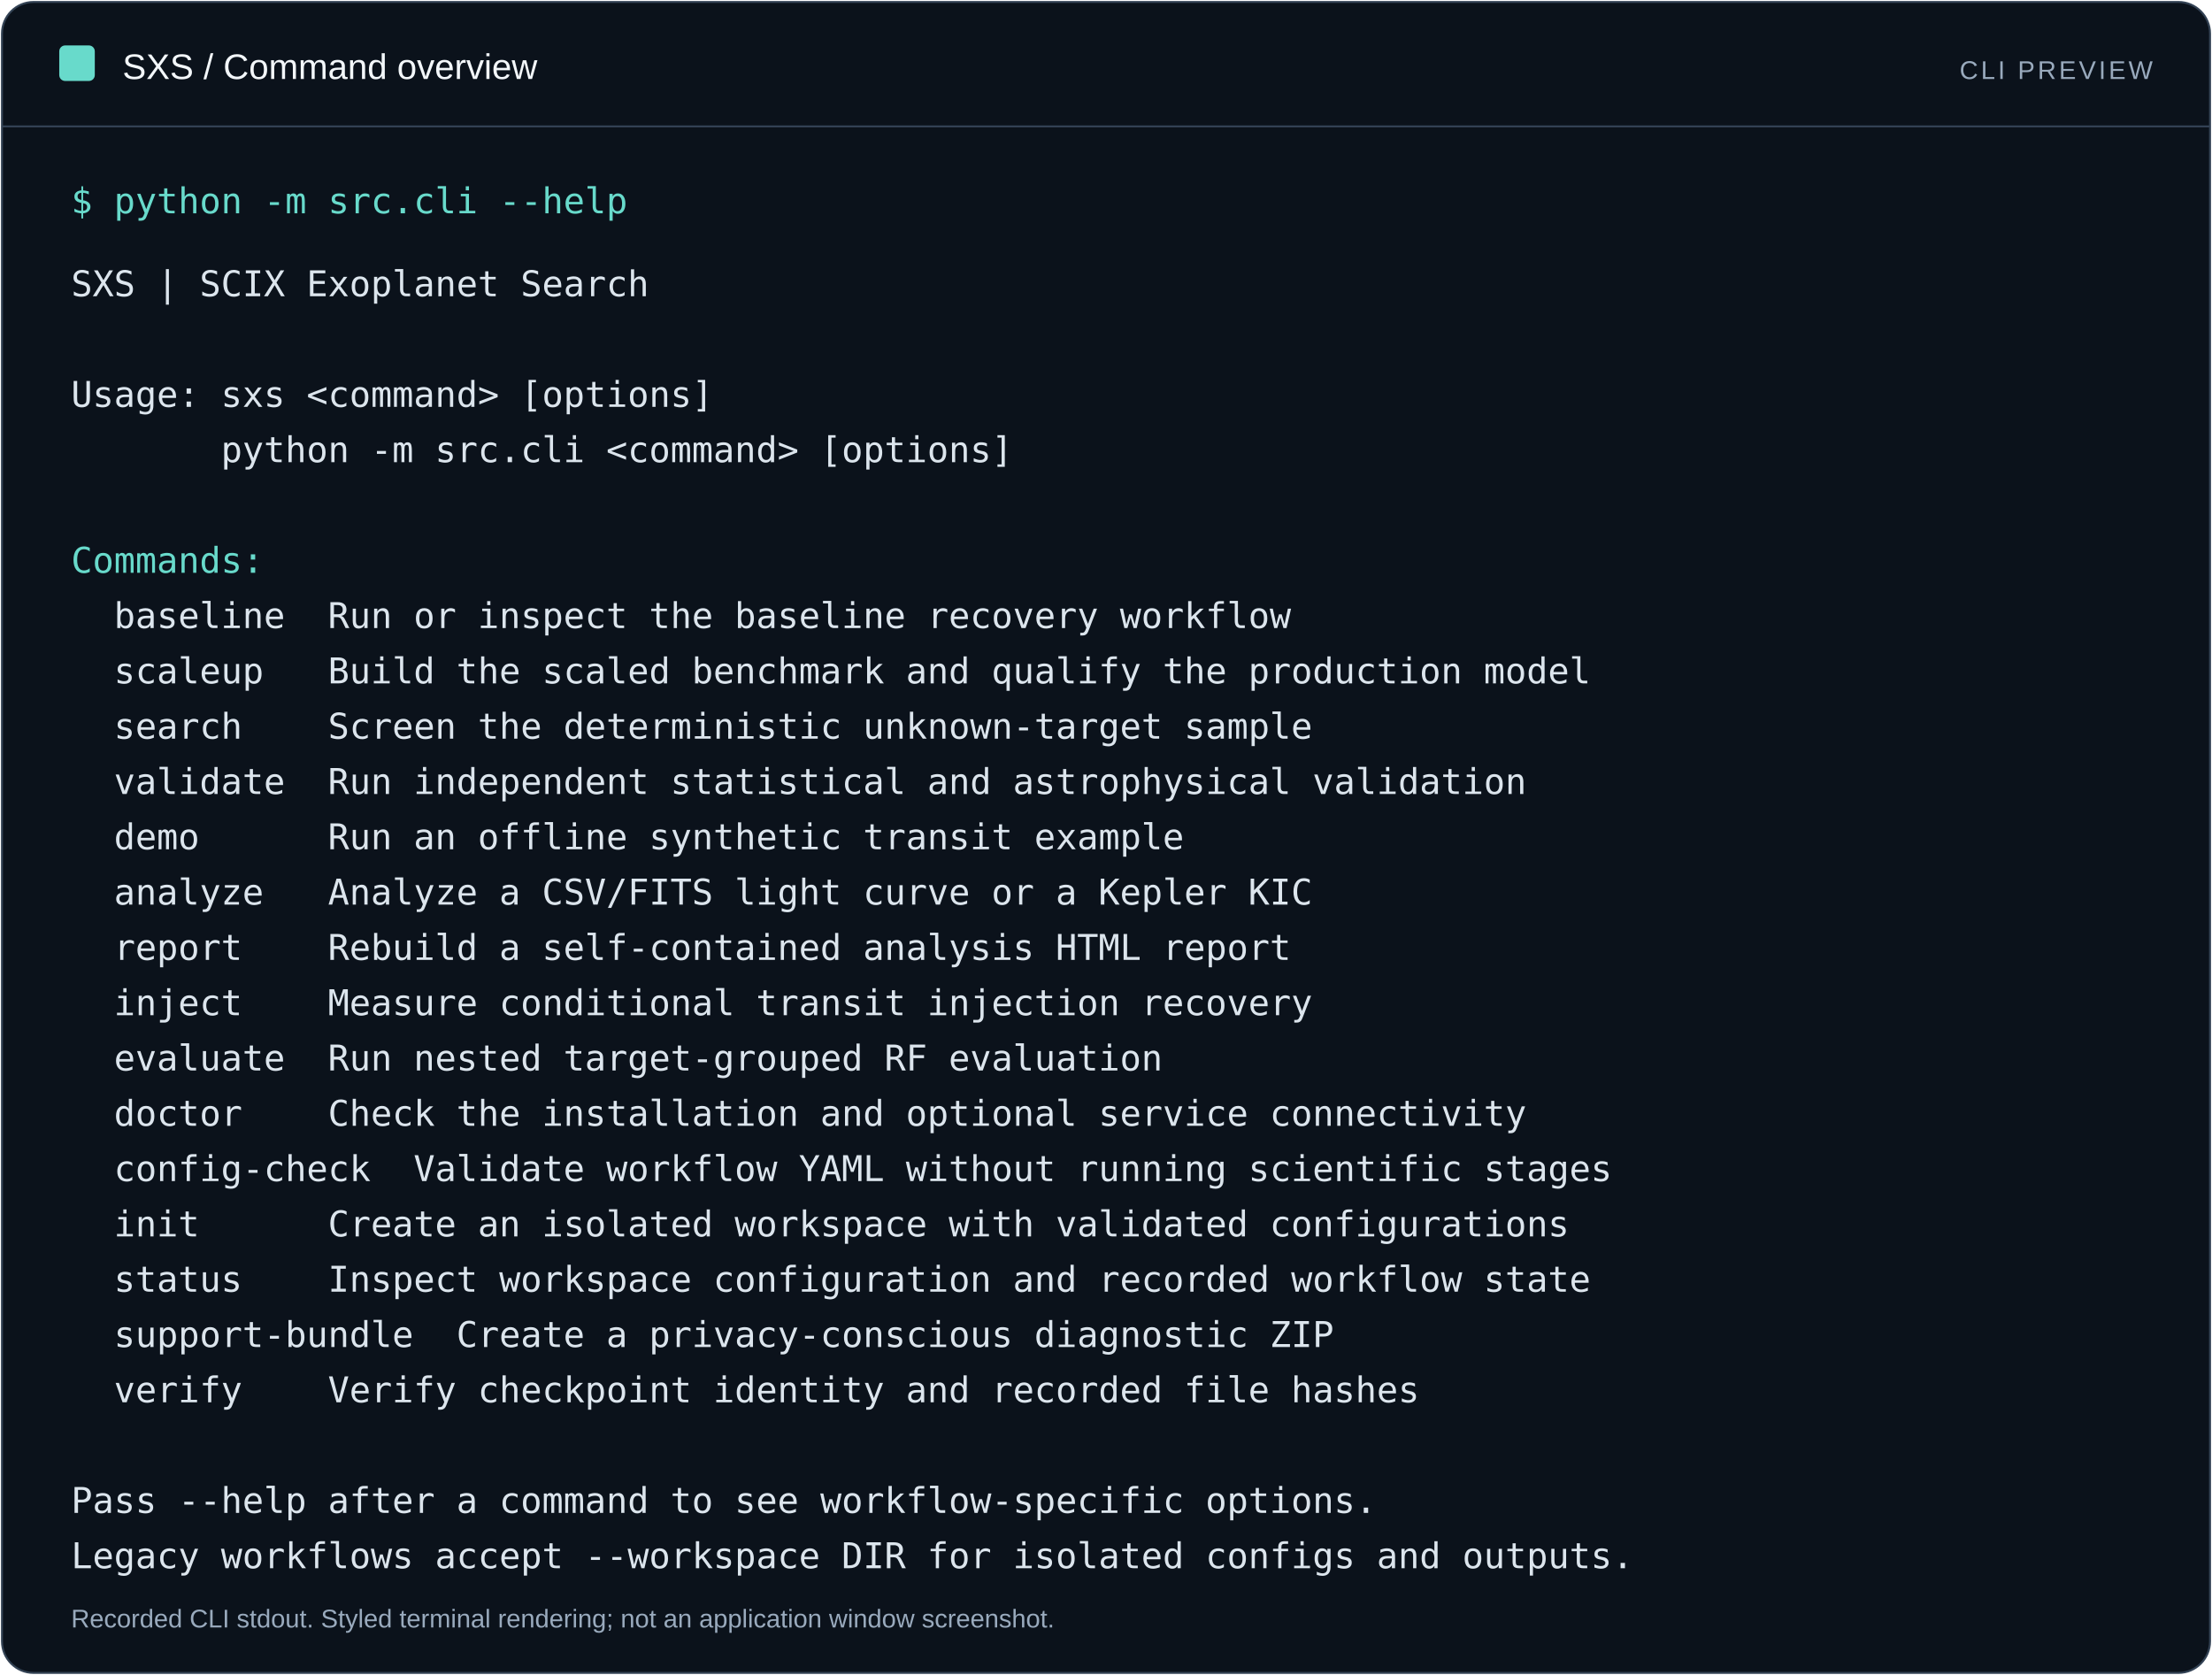
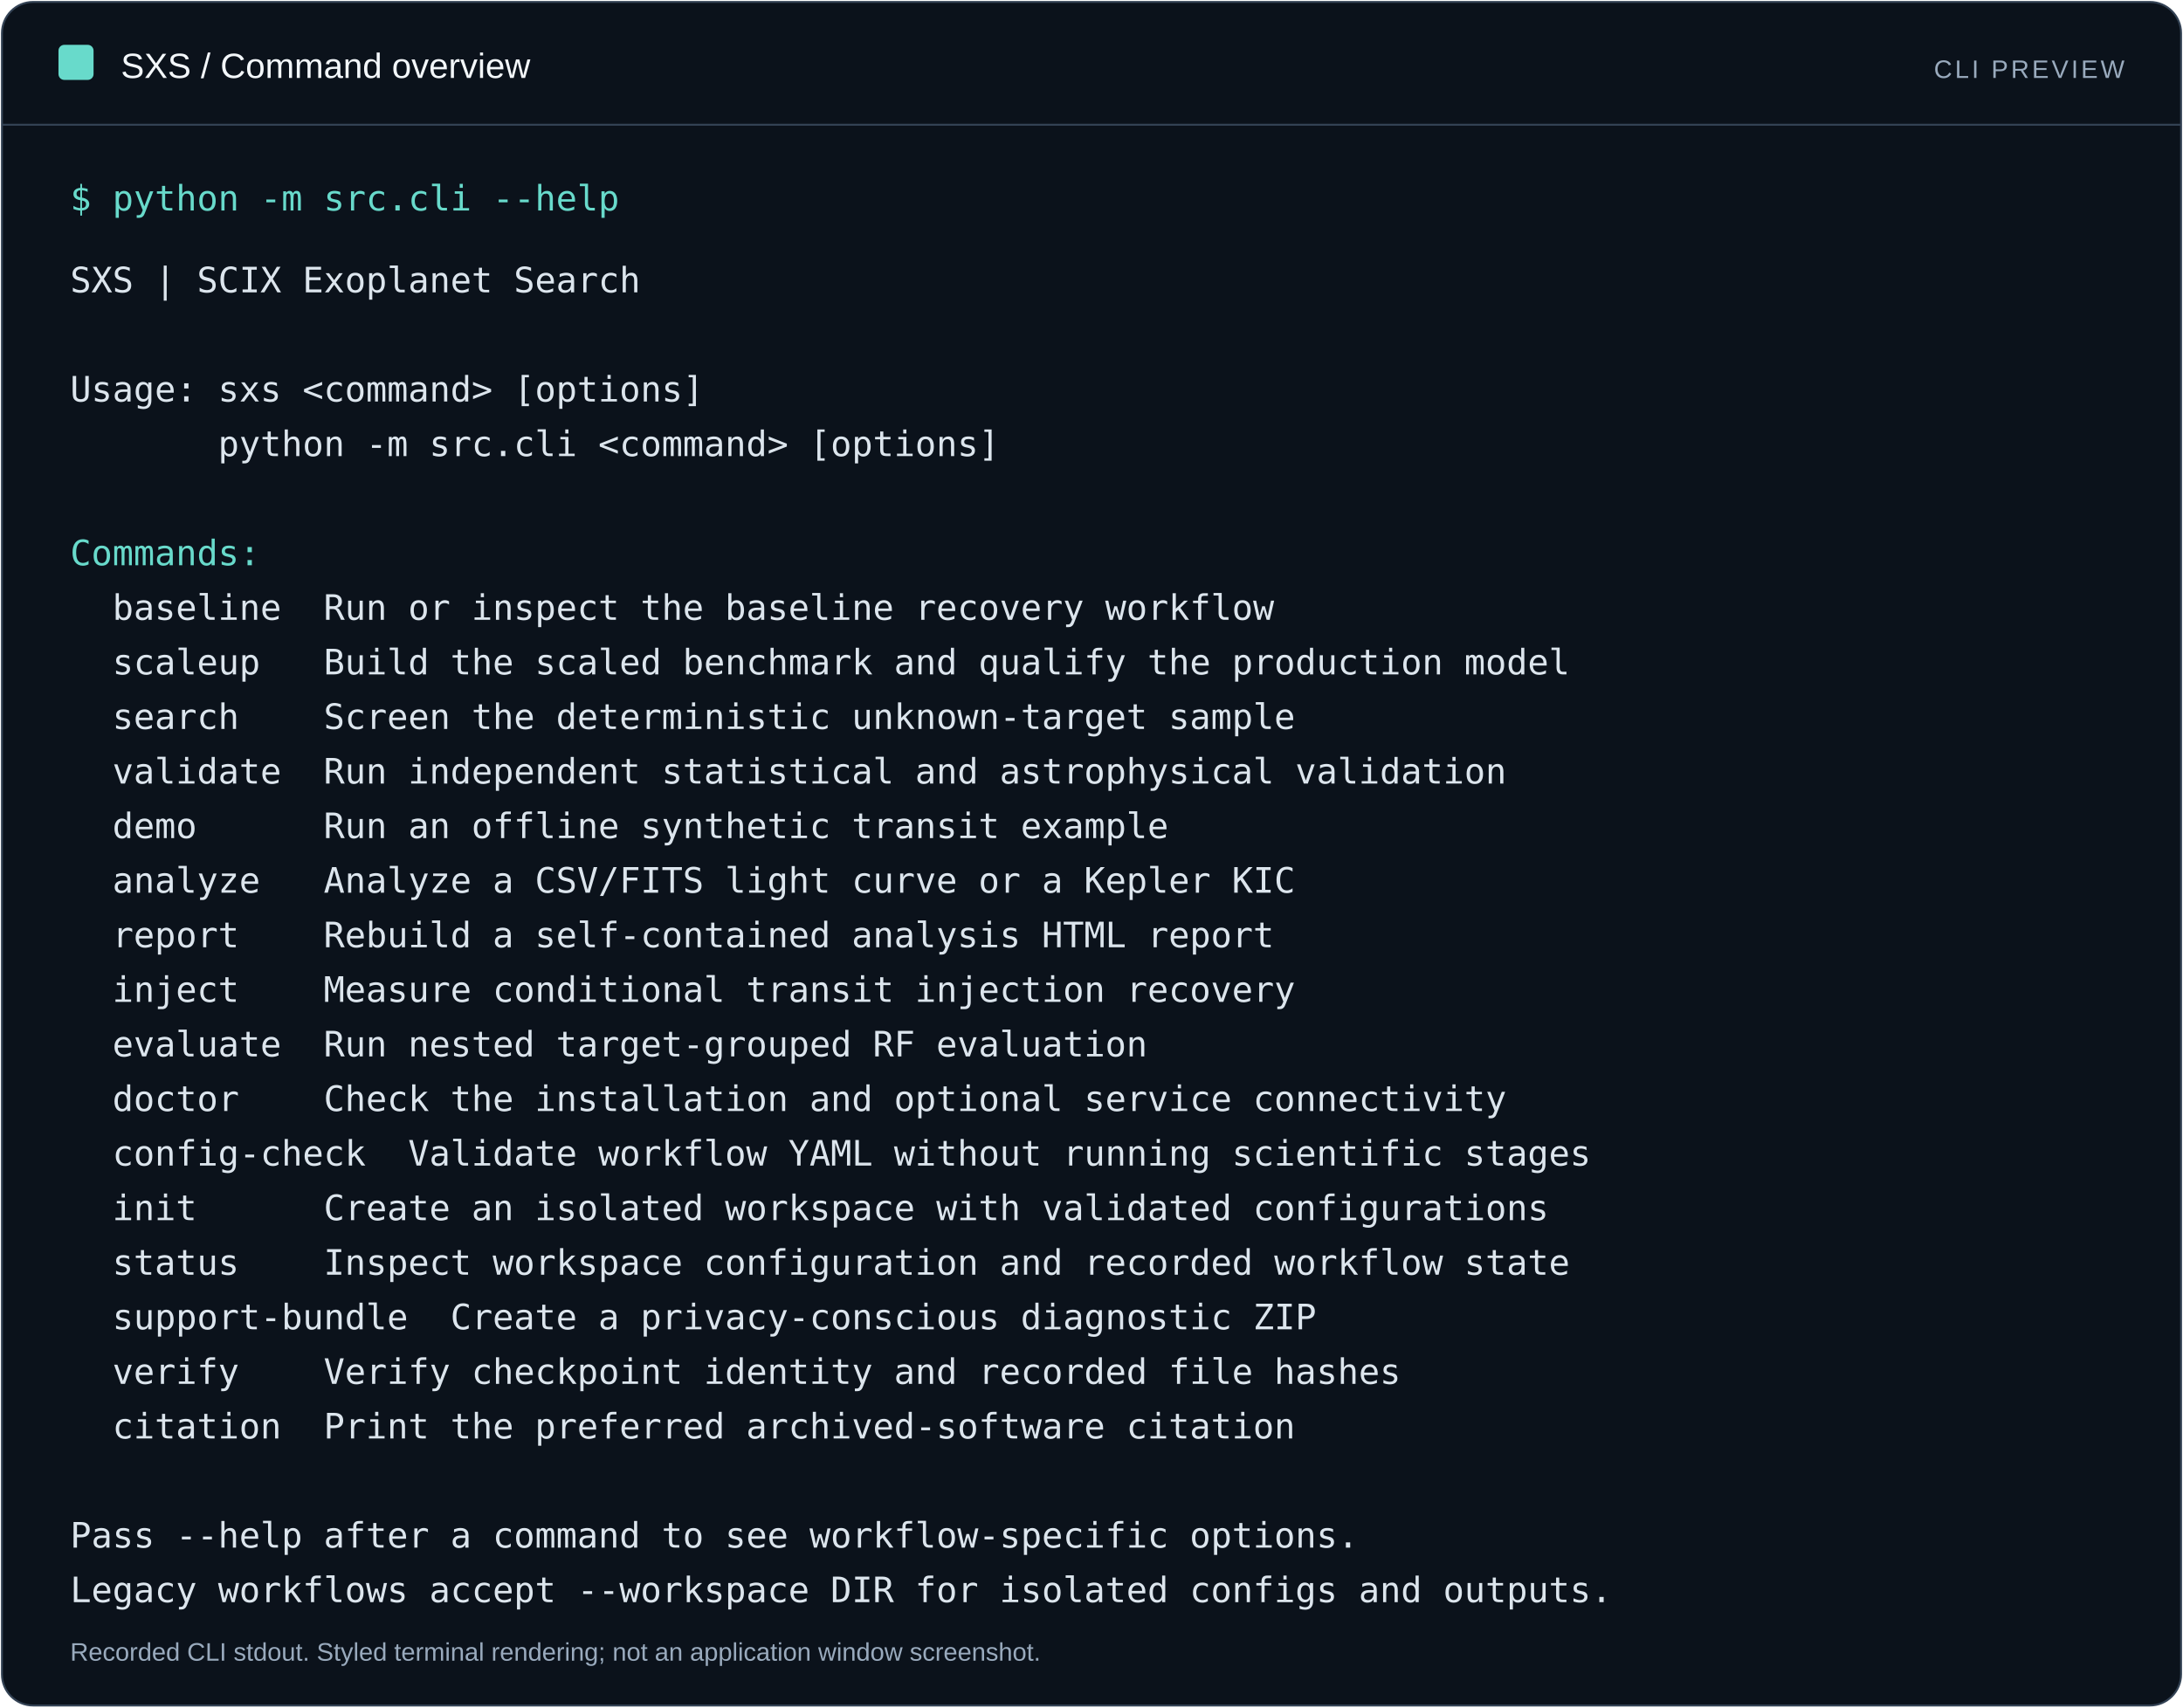
- <svg xmlns="http://www.w3.org/2000/svg" width="1120" height="848" viewBox="0 0 1120 848" role="img" aria-labelledby="title desc">
-   <rect x="1" y="1" width="1118" height="846" rx="16" fill="#0b121b" stroke="#334254" />
+ <svg xmlns="http://www.w3.org/2000/svg" width="1120" height="876" viewBox="0 0 1120 876" role="img" aria-labelledby="title desc">
+   <rect x="1" y="1" width="1118" height="874" rx="16" fill="#0b121b" stroke="#334254" />
  <path d="M1 64H1119" stroke="#334254" />
  <rect x="30" y="23" width="18" height="18" rx="3" fill="#68dacb" />
  <text x="62" y="40" font-family="Arial, sans-serif" font-size="18" fill="#f3f7fa">SXS / Command overview</text>
  <text x="1090" y="40" text-anchor="end" font-family="Arial, sans-serif" font-size="13" letter-spacing="1.4" fill="#99aabd">CLI PREVIEW</text>
  <g font-family="Consolas, DejaVu Sans Mono, monospace" font-size="18">
    <text x="36" y="108" fill="#68dacb">$ python -m src.cli --help</text>
    <text x="36" y="150" fill="#dce5ed" xml:space="preserve">SXS | SCIX Exoplanet Search</text>
    <text x="36" y="178" fill="#dce5ed" xml:space="preserve" />
    <text x="36" y="206" fill="#dce5ed" xml:space="preserve">Usage: sxs &lt;command&gt; [options]</text>
    <text x="36" y="234" fill="#dce5ed" xml:space="preserve">       python -m src.cli &lt;command&gt; [options]</text>
    <text x="36" y="262" fill="#dce5ed" xml:space="preserve" />
    <text x="36" y="290" fill="#68dacb" xml:space="preserve">Commands:</text>
    <text x="36" y="318" fill="#dce5ed" xml:space="preserve">  baseline  Run or inspect the baseline recovery workflow</text>
    <text x="36" y="346" fill="#dce5ed" xml:space="preserve">  scaleup   Build the scaled benchmark and qualify the production model</text>
    <text x="36" y="374" fill="#dce5ed" xml:space="preserve">  search    Screen the deterministic unknown-target sample</text>
    <text x="36" y="402" fill="#dce5ed" xml:space="preserve">  validate  Run independent statistical and astrophysical validation</text>
    <text x="36" y="430" fill="#dce5ed" xml:space="preserve">  demo      Run an offline synthetic transit example</text>
    <text x="36" y="458" fill="#dce5ed" xml:space="preserve">  analyze   Analyze a CSV/FITS light curve or a Kepler KIC</text>
    <text x="36" y="486" fill="#dce5ed" xml:space="preserve">  report    Rebuild a self-contained analysis HTML report</text>
    <text x="36" y="514" fill="#dce5ed" xml:space="preserve">  inject    Measure conditional transit injection recovery</text>
    <text x="36" y="542" fill="#dce5ed" xml:space="preserve">  evaluate  Run nested target-grouped RF evaluation</text>
    <text x="36" y="570" fill="#dce5ed" xml:space="preserve">  doctor    Check the installation and optional service connectivity</text>
    <text x="36" y="598" fill="#dce5ed" xml:space="preserve">  config-check  Validate workflow YAML without running scientific stages</text>
    <text x="36" y="626" fill="#dce5ed" xml:space="preserve">  init      Create an isolated workspace with validated configurations</text>
    <text x="36" y="654" fill="#dce5ed" xml:space="preserve">  status    Inspect workspace configuration and recorded workflow state</text>
    <text x="36" y="682" fill="#dce5ed" xml:space="preserve">  support-bundle  Create a privacy-conscious diagnostic ZIP</text>
    <text x="36" y="710" fill="#dce5ed" xml:space="preserve">  verify    Verify checkpoint identity and recorded file hashes</text>
-     <text x="36" y="738" fill="#dce5ed" xml:space="preserve" />
-     <text x="36" y="766" fill="#dce5ed" xml:space="preserve">Pass --help after a command to see workflow-specific options.</text>
-     <text x="36" y="794" fill="#dce5ed" xml:space="preserve">Legacy workflows accept --workspace DIR for isolated configs and outputs.</text>
+     <text x="36" y="738" fill="#dce5ed" xml:space="preserve">  citation  Print the preferred archived-software citation</text>
+     <text x="36" y="766" fill="#dce5ed" xml:space="preserve" />
+     <text x="36" y="794" fill="#dce5ed" xml:space="preserve">Pass --help after a command to see workflow-specific options.</text>
+     <text x="36" y="822" fill="#dce5ed" xml:space="preserve">Legacy workflows accept --workspace DIR for isolated configs and outputs.</text>
  </g>
-   <text x="36" y="824" font-family="Arial, sans-serif" font-size="13" fill="#99aabd">Recorded CLI stdout. Styled terminal rendering; not an application window screenshot.</text>
+   <text x="36" y="852" font-family="Arial, sans-serif" font-size="13" fill="#99aabd">Recorded CLI stdout. Styled terminal rendering; not an application window screenshot.</text>
</svg>
